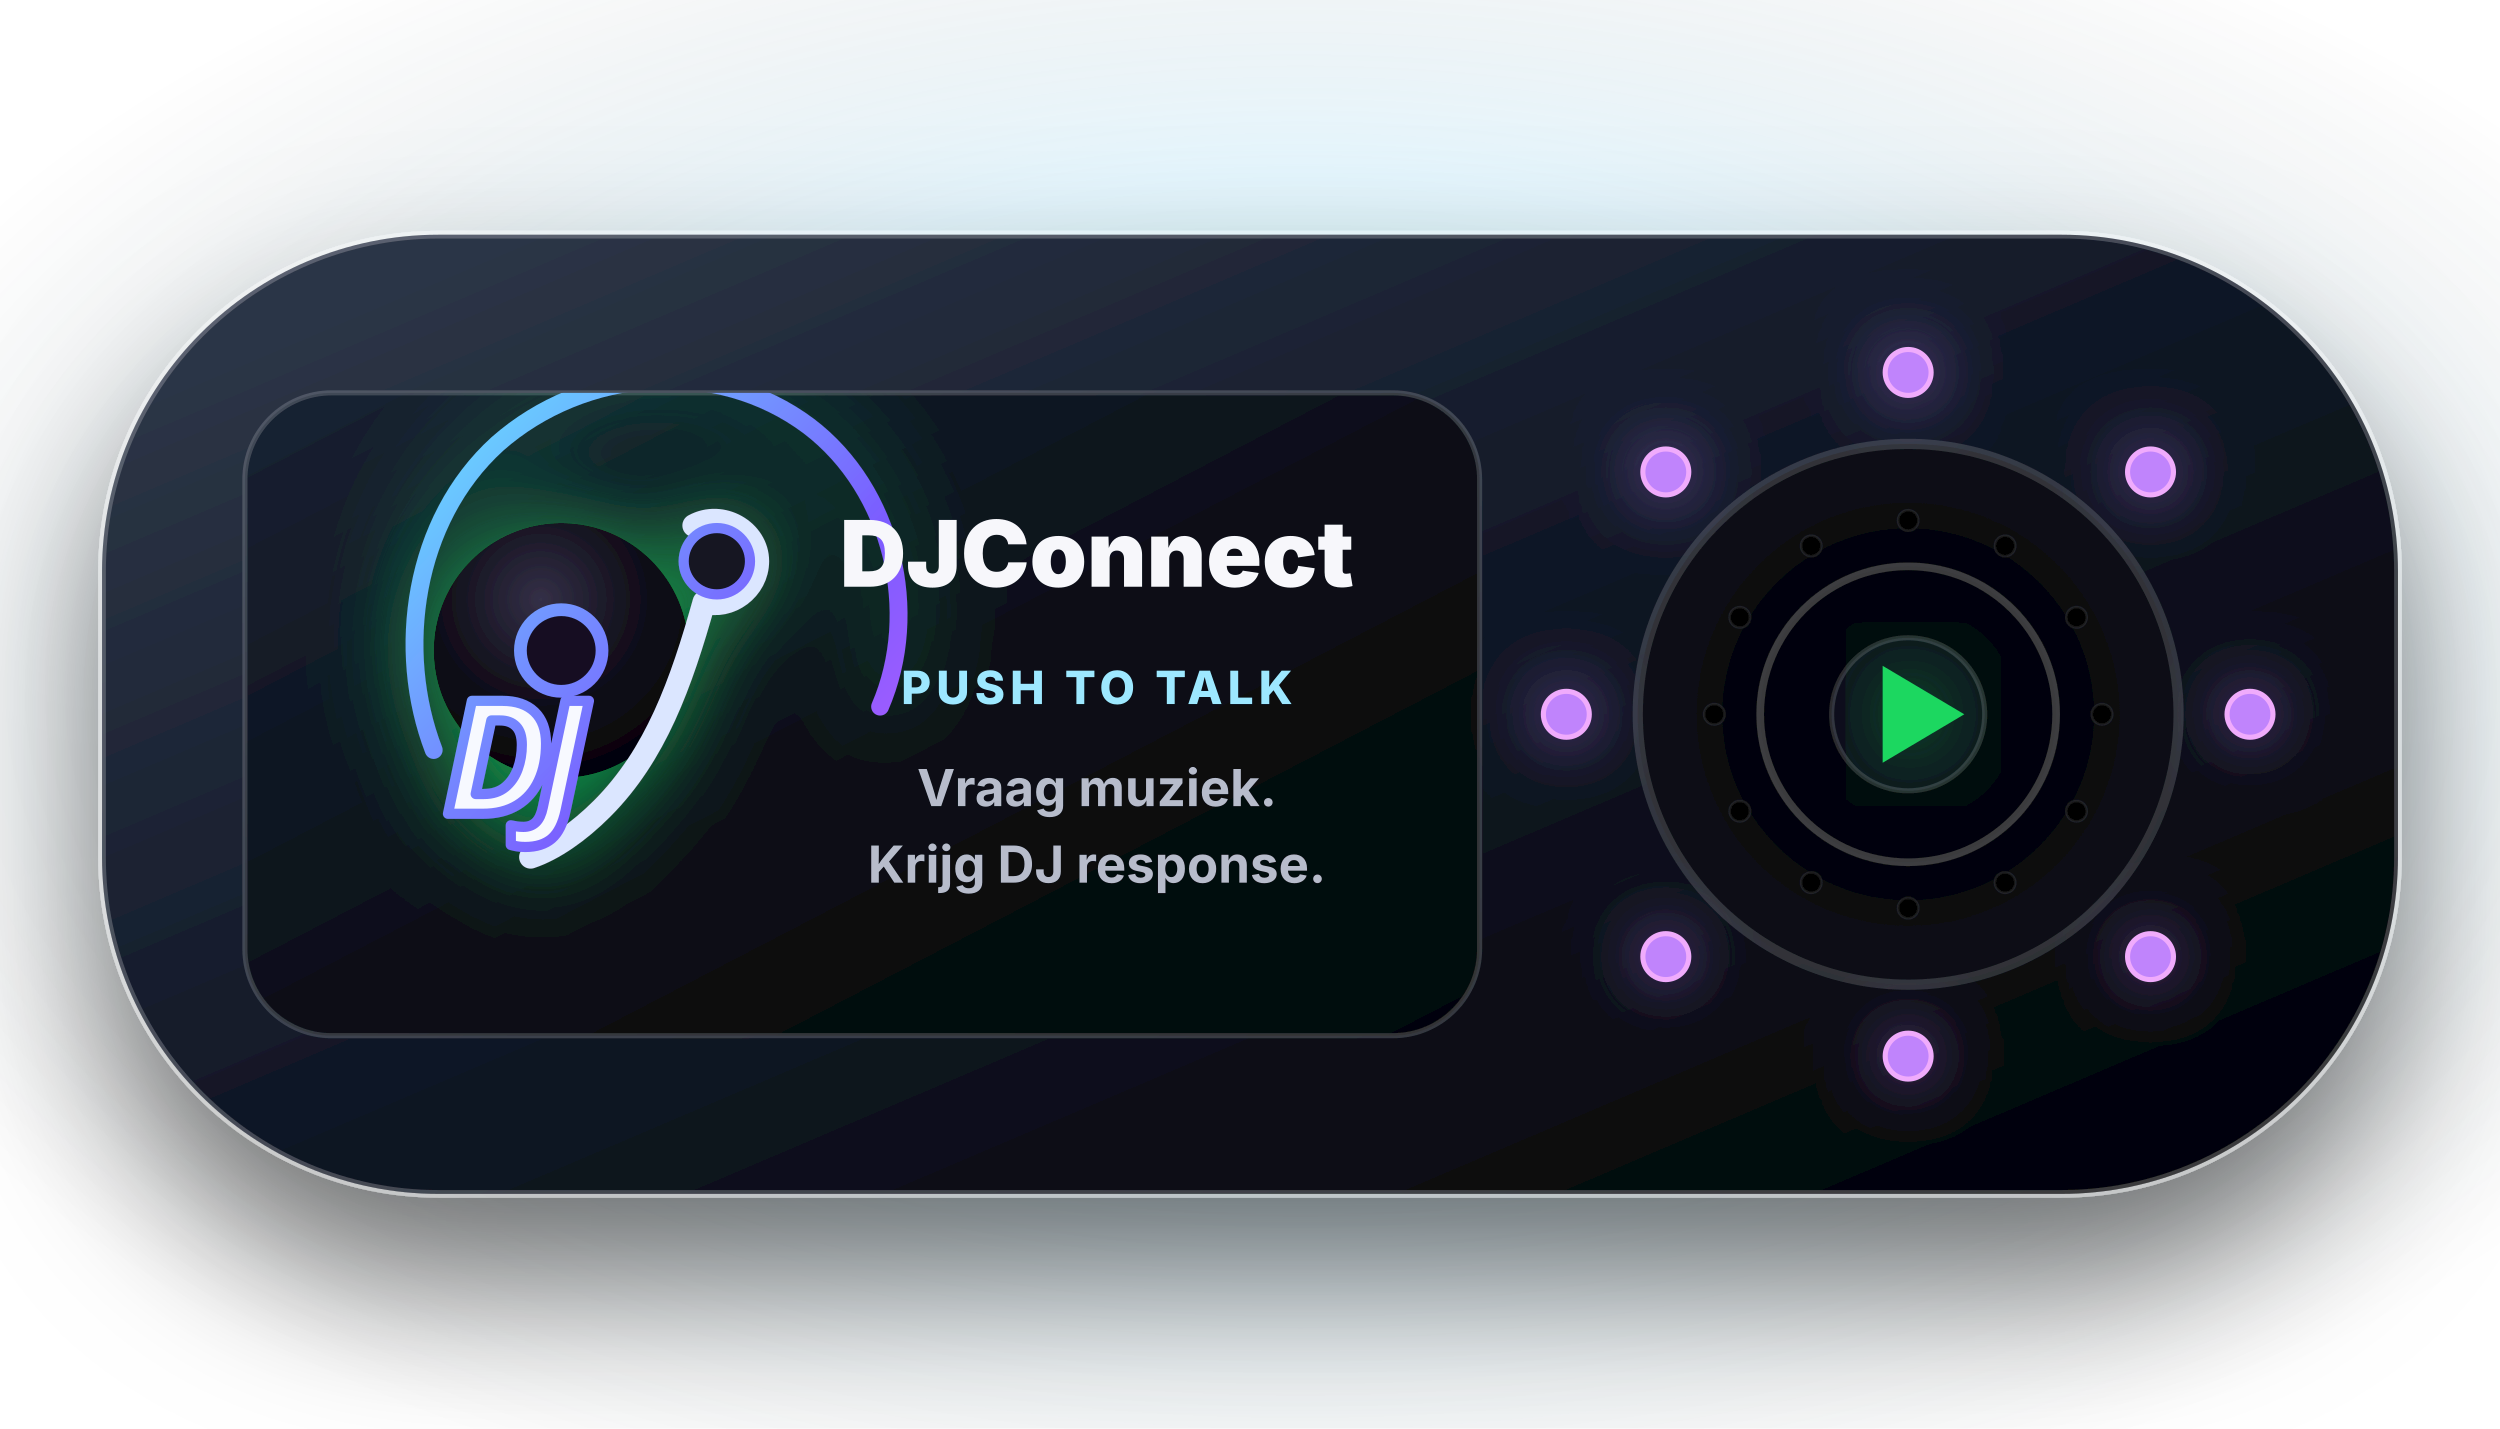
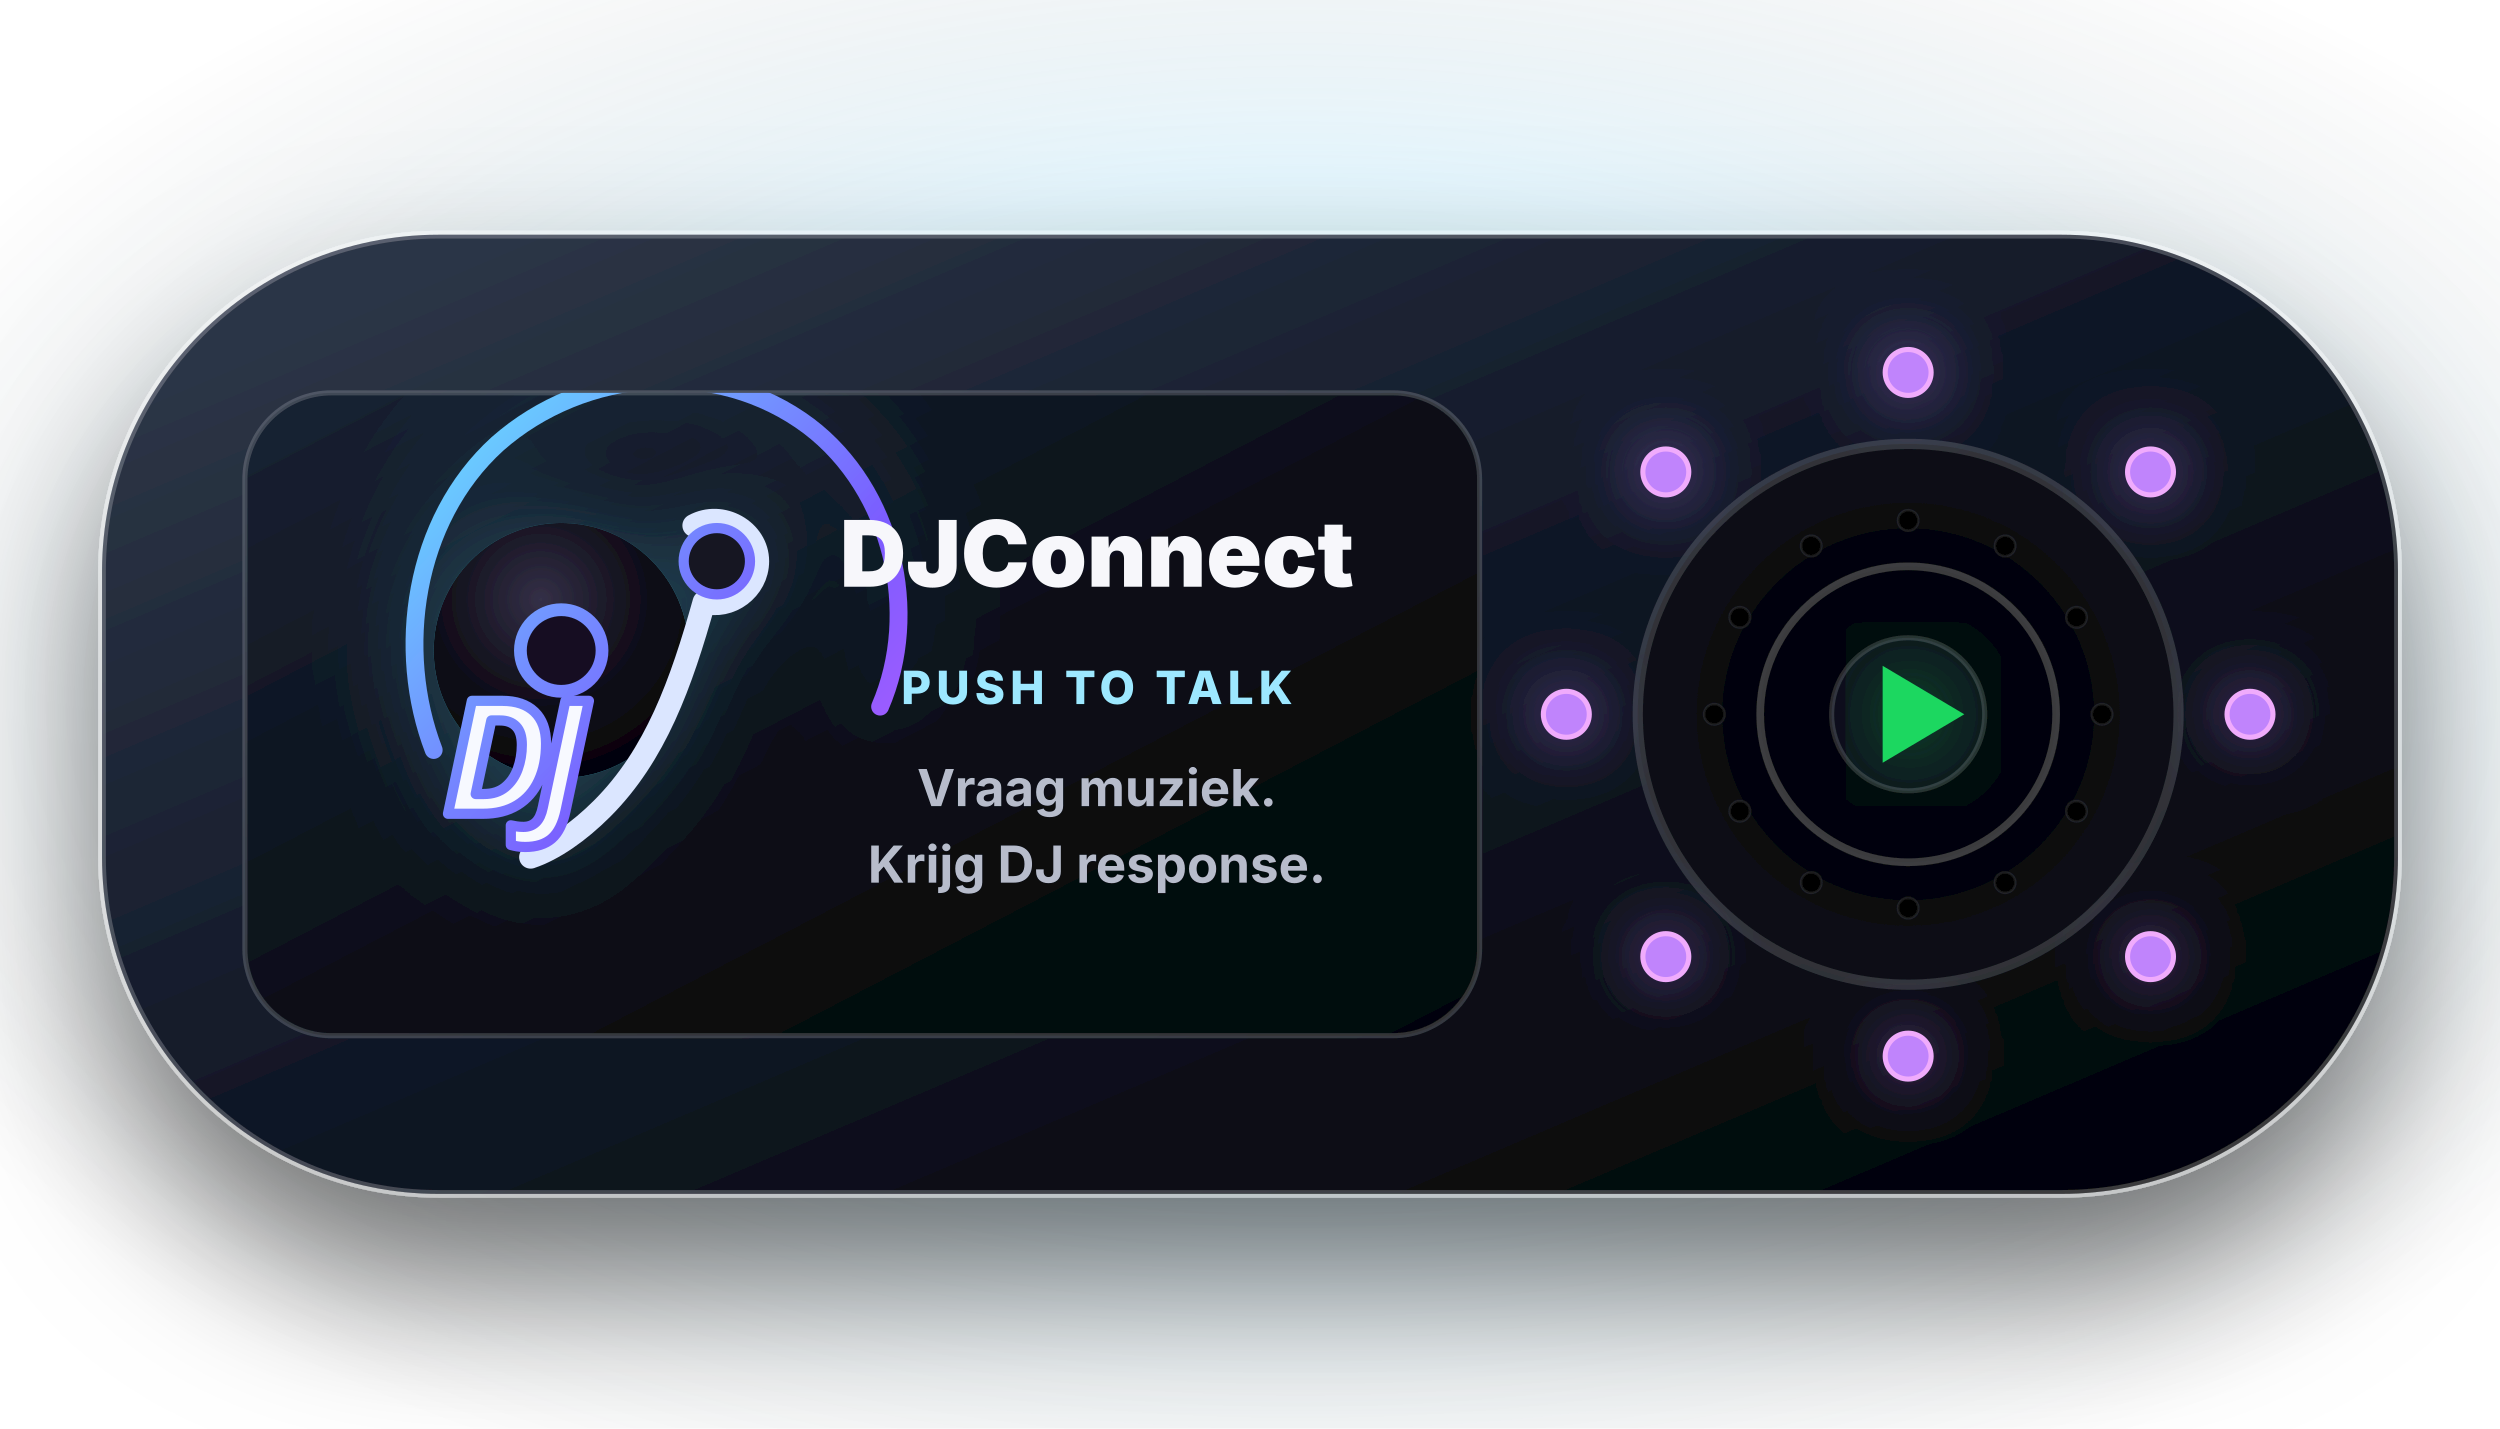
<svg xmlns="http://www.w3.org/2000/svg" viewBox="0 0 980 560" role="img" aria-labelledby="title desc">
  <defs>
    <radialGradient id="glow" cx="52%" cy="48%" r="62%">
      <stop offset="0%" stop-color="#1ed760" stop-opacity="0.34" />
      <stop offset="58%" stop-color="#38bdf8" stop-opacity="0.13" />
      <stop offset="100%" stop-color="#000" stop-opacity="0" />
    </radialGradient>
    <linearGradient id="body" x1="10%" x2="94%" y1="8%" y2="92%">
      <stop offset="0%" stop-color="#2c3546" />
      <stop offset="46%" stop-color="#111827" />
      <stop offset="100%" stop-color="#030407" />
    </linearGradient>
    <linearGradient id="screen" x1="0%" x2="100%" y1="0%" y2="100%">
      <stop offset="0%" stop-color="#182233" />
      <stop offset="62%" stop-color="#070b12" />
      <stop offset="100%" stop-color="#050608" />
    </linearGradient>
    <linearGradient id="iconAccent" x1="170" y1="154" x2="406" y2="376" gradientUnits="userSpaceOnUse">
      <stop offset="0%" stop-color="#66e0ff" />
      <stop offset="50%" stop-color="#7b5cff" />
      <stop offset="100%" stop-color="#db5cff" />
    </linearGradient>
    <radialGradient id="iconVinyl" cx="42%" cy="30%" r="74%">
      <stop offset="0%" stop-color="#343047" />
      <stop offset="48%" stop-color="#13111d" />
      <stop offset="100%" stop-color="#030207" />
    </radialGradient>
    <filter id="shadow" x="-20%" y="-30%" width="140%" height="170%">
      <feDropShadow dx="0" dy="34" stdDeviation="32" flood-color="#000" flood-opacity="0.55" />
    </filter>
    <filter id="greenGlow" x="-45%" y="-45%" width="190%" height="190%">
      <feDropShadow dx="0" dy="0" stdDeviation="18" flood-color="#1ed760" flood-opacity="0.68" />
    </filter>
    <filter id="purpleGlow" x="-45%" y="-45%" width="190%" height="190%">
      <feDropShadow dx="0" dy="0" stdDeviation="14" flood-color="#c084fc" flood-opacity="0.78" />
    </filter>
+     <filter id="iconGlow" x="-45%" y="-45%" width="190%" height="190%">
+       <feDropShadow dx="0" dy="0" stdDeviation="12" flood-color="#7b5cff" flood-opacity="0.62" />
+       <feDropShadow dx="0" dy="0" stdDeviation="18" flood-color="#66e0ff" flood-opacity="0.24" />
+     </filter>
    <clipPath id="screenClip">
      <rect x="96" y="154" width="484" height="252" rx="34" />
    </clipPath>
  </defs>
  <rect width="980" height="560" fill="url(#glow)" />
  <g filter="url(#shadow)">
    <rect x="40" y="92" width="900" height="376" rx="132" fill="url(#body)" stroke="rgba(255,255,255,0.22)" stroke-width="3" />
    <rect x="96" y="154" width="484" height="252" rx="34" fill="url(#screen)" stroke="rgba(255,255,255,0.18)" stroke-width="2" />
    <g clip-path="url(#screenClip)">
-       <g filter="url(#greenGlow)">
+       <g filter="url(#iconGlow)">
        <path d="M170 294c-15-39-8-90 25-120 34-30 86-34 122-7 33 25 44 73 28 110" fill="none" stroke="url(#iconAccent)" stroke-width="7" stroke-linecap="round" />
        <circle cx="220" cy="255" r="50" fill="url(#iconVinyl)" />
        <circle cx="220" cy="255" r="16" fill="#151023" stroke="url(#iconAccent)" stroke-width="5" />
        <path d="M272 206c11-6 25 2 25 14 0 11-11 19-21 16-9 32-19 60-40 81-9 9-19 16-28 19" fill="none" stroke="#dbe6ff" stroke-width="9" stroke-linecap="round" stroke-linejoin="round" />
        <circle cx="281" cy="220" r="13" fill="#131522" stroke="url(#iconAccent)" stroke-width="4" />
        <text x="174" y="319" fill="#f7f9ff" stroke="url(#iconAccent)" stroke-width="4" stroke-linejoin="round" font-family="Avenir Next, Arial Black, Impact, sans-serif" font-style="italic" font-weight="900" font-size="62" letter-spacing="-6">DJ</text>
      </g>
      <text x="430" y="230" text-anchor="middle" fill="#f7f7fb" font-family="Inter, Arial, sans-serif" font-size="36" font-weight="900">DJConnect</text>
      <text x="430" y="276" text-anchor="middle" fill="#9de8ff" font-family="Inter, Arial, sans-serif" font-size="18" font-weight="800" letter-spacing="2">PUSH TO TALK</text>
      <text x="430" y="316" text-anchor="middle" fill="#b7bccb" font-family="Inter, Arial, sans-serif" font-size="20" font-weight="700">Vraag muziek.</text>
      <text x="430" y="346" text-anchor="middle" fill="#b7bccb" font-family="Inter, Arial, sans-serif" font-size="20" font-weight="700">Krijg DJ response.</text>
    </g>
    <circle cx="748" cy="280" r="106" fill="#0a0d13" stroke="rgba(255,255,255,0.16)" stroke-width="4" />
    <g fill="#c084fc" stroke="#f0abfc" stroke-width="2" filter="url(#purpleGlow)">
      <circle cx="748" cy="146" r="9" />
      <circle cx="843" cy="185" r="9" />
      <circle cx="882" cy="280" r="9" />
      <circle cx="843" cy="375" r="9" />
      <circle cx="748" cy="414" r="9" />
      <circle cx="653" cy="375" r="9" />
      <circle cx="614" cy="280" r="9" />
      <circle cx="653" cy="185" r="9" />
    </g>
    <circle cx="748" cy="280" r="78" fill="#05060a" stroke="#090b11" stroke-width="10" />
    <circle cx="748" cy="280" r="58" fill="#020308" stroke="rgba(255,255,255,0.22)" stroke-width="3" />
    <g fill="#000" stroke="rgba(255,255,255,0.10)" stroke-width="1">
      <circle cx="748" cy="204" r="4" />
      <circle cx="786" cy="214" r="4" />
      <circle cx="814" cy="242" r="4" />
      <circle cx="824" cy="280" r="4" />
      <circle cx="814" cy="318" r="4" />
      <circle cx="786" cy="346" r="4" />
      <circle cx="748" cy="356" r="4" />
      <circle cx="710" cy="346" r="4" />
      <circle cx="682" cy="318" r="4" />
      <circle cx="672" cy="280" r="4" />
      <circle cx="682" cy="242" r="4" />
      <circle cx="710" cy="214" r="4" />
    </g>
    <circle cx="748" cy="280" r="30" fill="#0d111b" stroke="rgba(255,255,255,0.16)" stroke-width="2" />
    <path d="M748 224v22" stroke="#c084fc" stroke-width="7" stroke-linecap="round" filter="url(#purpleGlow)" />
    <polygon points="738,261 738,299 770,280" fill="#1ed760" filter="url(#greenGlow)" />
  </g>
</svg>
